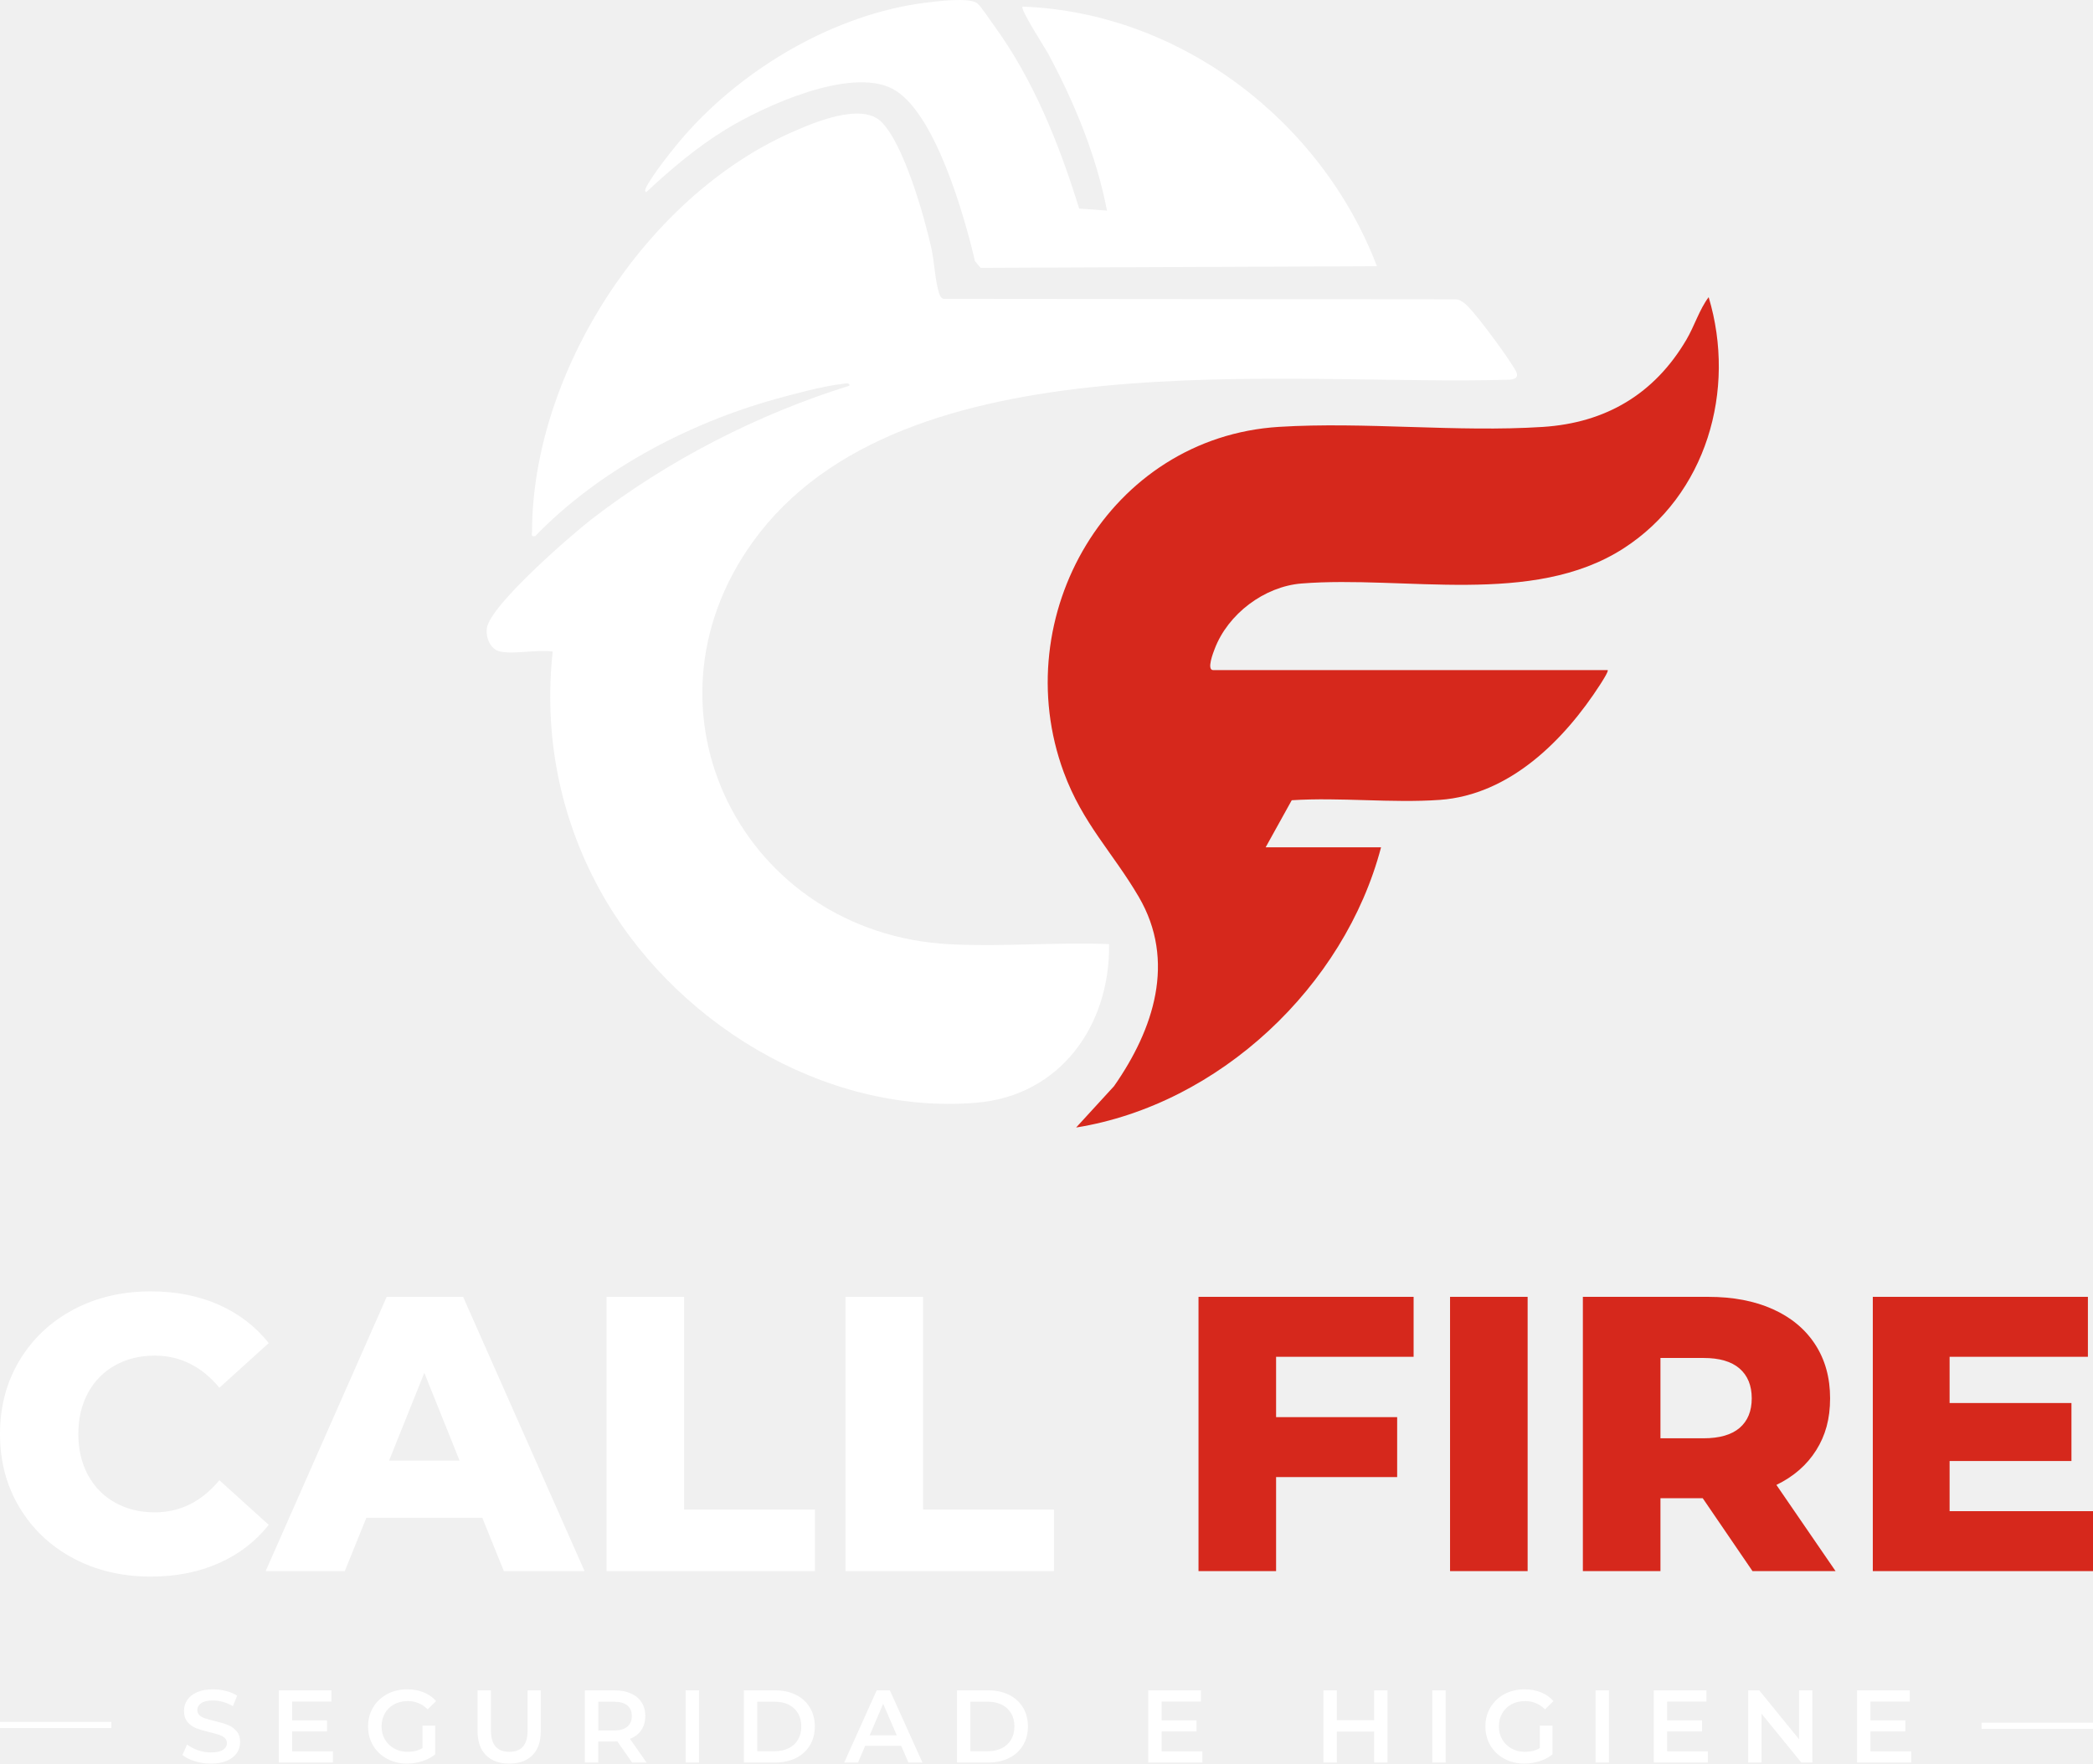
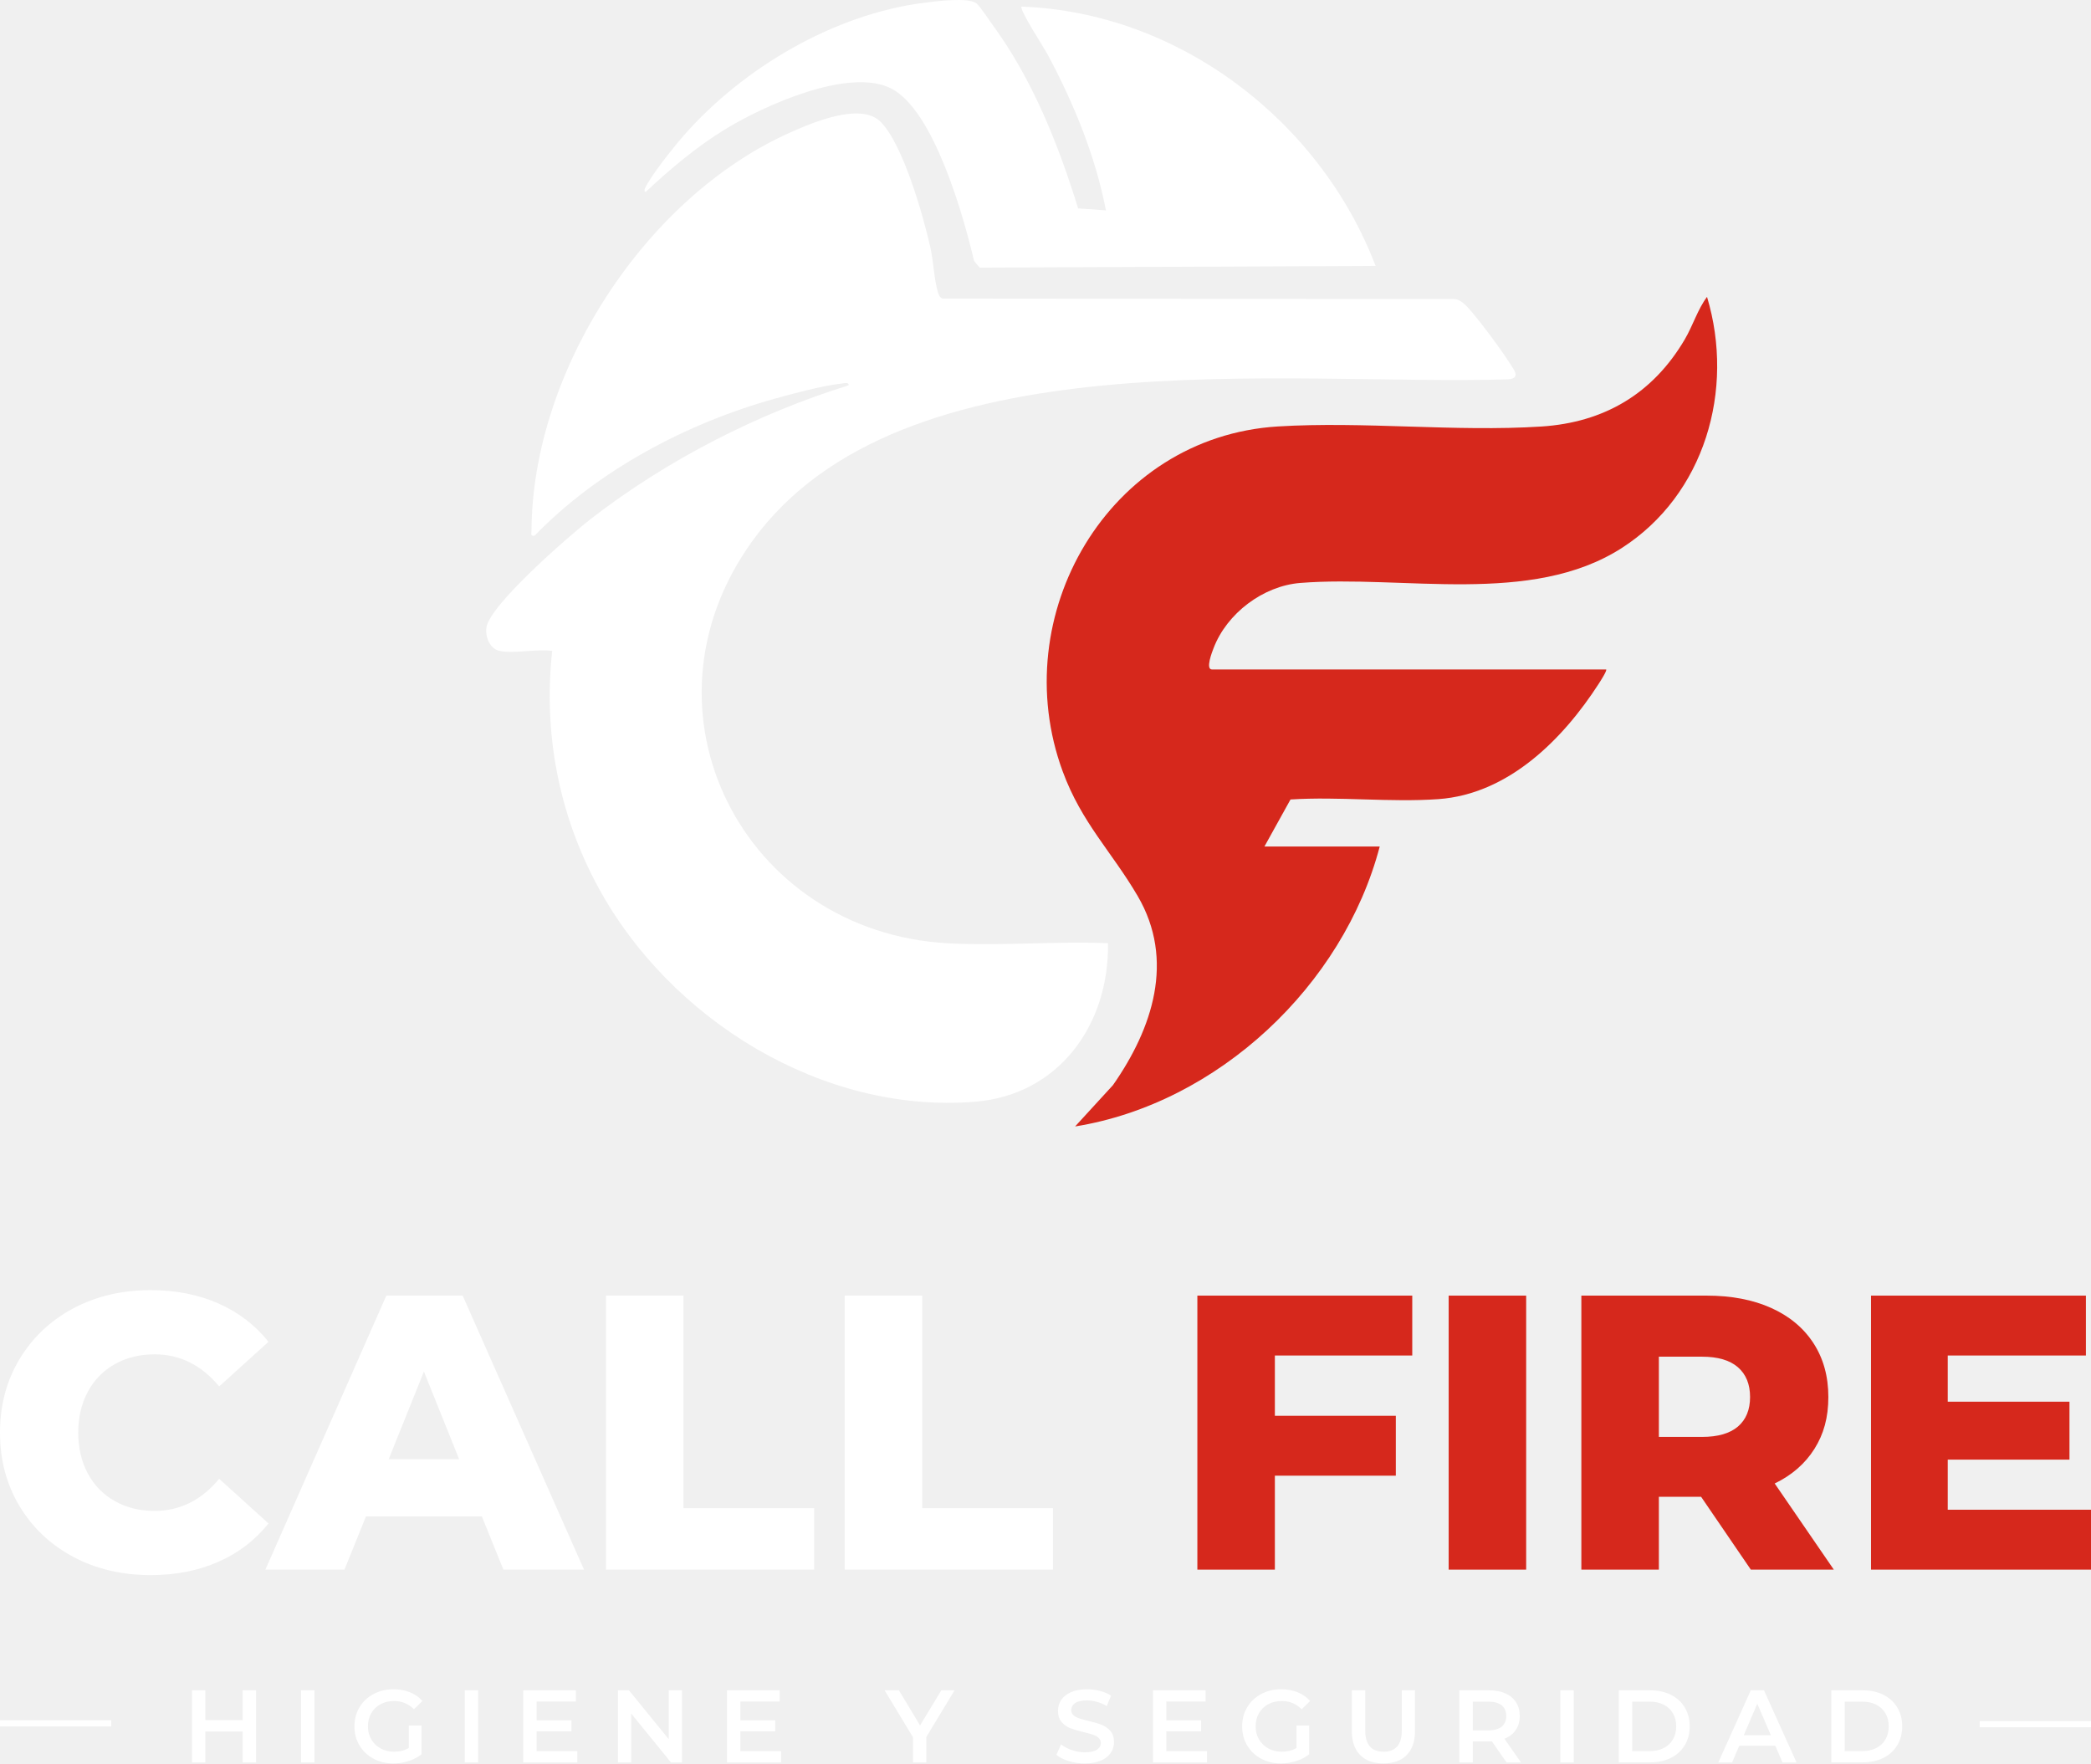
- <svg xmlns="http://www.w3.org/2000/svg" id="Capa_2" data-name="Capa 2" viewBox="0 0 1014.97 855.21">
+ <svg xmlns="http://www.w3.org/2000/svg" id="Capa_2" data-name="Capa 2" viewBox="0 0 1014.97 855.96">
  <defs>
    <style>
      .cls-1 {
        fill: #D6281C;
      }

      .cls-2 {
        stroke: #FFFFFF;
        stroke-miterlimit: 10;
        stroke-width: 3px;
      }

      .cls-2, .cls-3 {
        fill: #FFFFFF;
      }
    </style>
  </defs>
  <g id="Capa_1-2" data-name="Capa 1">
-     <g>
-       <path class="cls-3" d="M242.55,315.96c-4.8-1.04-7.12-6.85-6.43-11.43,1.69-11.11,40.72-44.98,51-52.92,36.61-28.28,80.58-50.88,124.79-64.56.24-1.77-2.26-.99-3.37-.87-9.08.96-23.51,4.85-32.6,7.38-42.46,11.82-85.73,34.69-116.42,66.44-2.16.42-1.53-1.01-1.52-2.51.37-77.31,55.22-161.87,125.58-193.18,10.88-4.84,34.15-14.83,43.86-5.18,10.88,10.81,20.67,45.49,24.13,60.8,1.52,6.73,1.78,15.21,3.57,21.41.41,1.41.83,3.06,2.4,3.59l248.58.22c1.38.07,2.4.79,3.51,1.49,4.29,2.69,19.92,24.33,23.25,29.71,1.96,3.16,5.49,7.17-.67,7.76-107.23,3.42-294.79-21.63-367.07,78.57-59.45,82.42-4.4,189.9,95.2,195.2,25.38,1.35,51.98-1.09,77.48-.05.6,39.28-23.6,73.58-64.47,76.93-74.19,6.08-148.07-39.93-182.86-103.88-19.2-35.29-26.84-74.86-22.46-114.93-7.29-1.08-18.76,1.45-25.48,0Z" />
-       <path class="cls-1" d="M779.62,324.95c.57.5-2.94,5.91-3.58,6.91-17.42,27.04-43.92,53.62-77.86,56.03-23.3,1.65-48.29-1.34-71.77.17l-12.65,22.82h55.96c-17.68,67.4-78.5,124.73-147.87,135.89l18.39-20.07c19.26-27.55,30.18-60.66,12-91.76-12.59-21.52-27.2-35.5-36.41-60.51-27.85-75.68,22.13-162.34,104.39-167.43,41.66-2.57,86.28,2.71,127.93.03,30.61-1.97,54.18-16.02,69.63-42.28,3.95-6.71,6.32-14.7,10.81-20.65,13.58,45.17-1.13,96.09-41.43,121.93-44,28.22-106.05,12.97-155.94,16.92-18.12,1.43-35.76,14.78-42.19,31.75-.56,1.46-4.05,10.25-.74,10.25h191.35Z" />
-       <path class="cls-3" d="M536.82,102.12c-5.1-26.47-15.75-52.31-28.46-75.96-1.59-2.96-13.78-21.73-12.51-22.96,76.41,2.82,144.94,55.36,171.86,125.88l-192.16.82-2.75-3.25c-5.03-21.63-19.52-73.19-40.21-83.7-20.59-10.46-62.09,8.47-80.56,19.77-13.86,8.47-26.74,19.33-38.55,30.39-.74.16-.67-1.02-.48-1.48,2.46-5.88,14.35-20.67,19-25.97C360.78,32.88,404.78,6.95,448.53,1.35c5.53-.71,21.6-2.8,25.42.28,1.75,1.41,6,7.9,7.73,10.26,19.44,26.52,31.99,57.99,41.64,89.26l13.51.98Z" />
-       <path class="cls-3" d="M35.63,755.71c-11.09-5.89-19.79-14.09-26.12-24.6C3.16,720.59,0,708.68,0,695.38s3.16-25.2,9.5-35.72c6.33-10.51,15.04-18.71,26.12-24.61,11.08-5.89,23.59-8.83,37.52-8.83,12.16,0,23.12,2.16,32.87,6.46,9.75,4.31,17.86,10.52,24.32,18.62l-23.94,21.66c-8.62-10.38-19.06-15.58-31.35-15.58-7.22,0-13.65,1.59-19.29,4.75-5.64,3.17-10.01,7.63-13.11,13.4-3.11,5.76-4.66,12.38-4.66,19.85s1.55,14.09,4.66,19.86c3.1,5.76,7.47,10.23,13.11,13.39,5.63,3.17,12.07,4.75,19.29,4.75,12.29,0,22.73-5.19,31.35-15.58l23.94,21.66c-6.46,8.11-14.57,14.32-24.32,18.62-9.75,4.3-20.71,6.46-32.87,6.46-13.93,0-26.44-2.95-37.52-8.83Z" />
-       <path class="cls-3" d="M233.89,736.04h-56.24l-10.45,25.84h-38.38l58.71-133h37.05l58.9,133h-39.14l-10.45-25.84ZM222.87,708.3l-17.1-42.56-17.1,42.56h34.2Z" />
-       <path class="cls-3" d="M294.12,628.88h37.62v103.17h63.46v29.83h-101.08v-133Z" />
-       <path class="cls-3" d="M410.02,628.88h37.62v103.17h63.46v29.83h-101.08v-133Z" />
-       <path class="cls-1" d="M618.82,657.95v29.26h58.71v29.07h-58.71v45.6h-37.62v-133h104.31v29.07h-66.69Z" />
-       <path class="cls-1" d="M703.18,628.88h37.62v133h-37.62v-133Z" />
-       <path class="cls-1" d="M825.73,726.54h-20.52v35.34h-37.62v-133h60.8c12.03,0,22.48,2,31.35,5.99,8.86,3.99,15.7,9.69,20.52,17.1,4.81,7.41,7.22,16.12,7.22,26.12s-2.25,18.02-6.75,25.17c-4.5,7.16-10.93,12.76-19.29,16.82l28.69,41.8h-40.28l-24.13-35.34ZM843.59,663.65c-3.93-3.42-9.75-5.13-17.48-5.13h-20.9v38.95h20.9c7.72,0,13.55-1.68,17.48-5.03,3.92-3.36,5.89-8.14,5.89-14.35s-1.97-11.02-5.89-14.44Z" />
-       <path class="cls-1" d="M1014.97,732.81v29.07h-106.78v-133h104.31v29.07h-67.07v22.42h59.09v28.12h-59.09v24.32h69.54Z" />
-       <path class="cls-3" d="M94.46,854.06c-2.52-.77-4.51-1.78-5.98-3.05l2.25-5.05c1.43,1.13,3.19,2.06,5.28,2.78,2.08.72,4.17,1.07,6.27,1.07,2.6,0,4.54-.42,5.83-1.25,1.28-.83,1.92-1.93,1.92-3.3,0-1-.36-1.83-1.07-2.47-.72-.65-1.62-1.16-2.73-1.53-1.1-.37-2.6-.78-4.5-1.25-2.67-.63-4.83-1.27-6.47-1.9-1.65-.63-3.07-1.62-4.25-2.98-1.18-1.35-1.78-3.17-1.78-5.47,0-1.93.53-3.69,1.58-5.28,1.05-1.58,2.63-2.84,4.75-3.77,2.12-.93,4.71-1.4,7.78-1.4,2.13,0,4.23.27,6.3.8,2.07.53,3.85,1.3,5.35,2.3l-2.05,5.05c-1.53-.9-3.13-1.58-4.8-2.05-1.67-.47-3.28-.7-4.85-.7-2.57,0-4.47.43-5.72,1.3-1.25.87-1.88,2.02-1.88,3.45,0,1,.36,1.82,1.08,2.45.72.63,1.62,1.13,2.72,1.5,1.1.37,2.6.78,4.5,1.25,2.6.6,4.73,1.23,6.4,1.88,1.67.65,3.09,1.64,4.27,2.98s1.78,3.13,1.78,5.4c0,1.93-.53,3.68-1.58,5.25-1.05,1.57-2.64,2.82-4.77,3.75-2.13.93-4.73,1.4-7.8,1.4-2.7,0-5.31-.38-7.82-1.15Z" />
-       <path class="cls-3" d="M161.44,849.26v5.45h-26.25v-35h25.55v5.45h-19.05v9.1h16.9v5.35h-16.9v9.65h19.75Z" />
-       <path class="cls-3" d="M204.89,836.81h6.15v13.95c-1.8,1.43-3.9,2.53-6.3,3.3-2.4.77-4.87,1.15-7.4,1.15-3.57,0-6.78-.78-9.65-2.33s-5.12-3.69-6.75-6.42c-1.63-2.73-2.45-5.82-2.45-9.25s.82-6.52,2.45-9.25c1.63-2.73,3.89-4.88,6.78-6.42,2.88-1.55,6.12-2.33,9.72-2.33,2.93,0,5.6.48,8,1.45,2.4.97,4.42,2.38,6.05,4.25l-4.1,4c-2.67-2.67-5.88-4-9.65-4-2.47,0-4.66.52-6.58,1.55-1.92,1.03-3.42,2.48-4.5,4.35-1.08,1.87-1.62,4-1.62,6.4s.54,4.43,1.62,6.3c1.08,1.87,2.58,3.33,4.5,4.4,1.92,1.07,4.09,1.6,6.52,1.6,2.73,0,5.13-.6,7.2-1.8v-10.9Z" />
-       <path class="cls-3" d="M235.64,851.13c-2.7-2.72-4.05-6.61-4.05-11.67v-19.75h6.5v19.5c0,6.87,2.97,10.3,8.9,10.3s8.85-3.43,8.85-10.3v-19.5h6.4v19.75c0,5.07-1.34,8.96-4.02,11.67-2.68,2.72-6.44,4.08-11.28,4.08s-8.6-1.36-11.3-4.08Z" />
-       <path class="cls-3" d="M306.53,854.71l-7.15-10.25c-.3.03-.75.05-1.35.05h-7.9v10.2h-6.5v-35h14.4c3.03,0,5.67.5,7.92,1.5s3.98,2.43,5.18,4.3c1.2,1.87,1.8,4.08,1.8,6.65s-.64,4.9-1.92,6.8c-1.28,1.9-3.12,3.32-5.53,4.25l8.05,11.5h-7ZM304.19,827.01c-1.47-1.2-3.62-1.8-6.45-1.8h-7.6v13.95h7.6c2.83,0,4.98-.61,6.45-1.83,1.47-1.22,2.2-2.94,2.2-5.17s-.73-3.95-2.2-5.15Z" />
-       <path class="cls-3" d="M332.48,819.71h6.5v35h-6.5v-35Z" />
-       <path class="cls-3" d="M360.73,819.71h15.3c3.73,0,7.05.72,9.95,2.17s5.15,3.5,6.75,6.15c1.6,2.65,2.4,5.71,2.4,9.17s-.8,6.53-2.4,9.17c-1.6,2.65-3.85,4.7-6.75,6.15s-6.22,2.17-9.95,2.17h-15.3v-35ZM375.73,849.21c2.57,0,4.83-.49,6.78-1.47,1.95-.98,3.45-2.38,4.5-4.2,1.05-1.82,1.57-3.92,1.57-6.33s-.52-4.51-1.57-6.33c-1.05-1.82-2.55-3.22-4.5-4.2-1.95-.98-4.21-1.47-6.78-1.47h-8.5v24h8.5Z" />
-       <path class="cls-3" d="M437.03,846.61h-17.5l-3.45,8.1h-6.7l15.75-35h6.4l15.8,35h-6.8l-3.5-8.1ZM434.88,841.51l-6.6-15.3-6.55,15.3h13.15Z" />
-       <path class="cls-3" d="M464.08,819.71h15.3c3.73,0,7.05.72,9.95,2.17,2.9,1.45,5.15,3.5,6.75,6.15,1.6,2.65,2.4,5.71,2.4,9.17s-.8,6.53-2.4,9.17c-1.6,2.65-3.85,4.7-6.75,6.15-2.9,1.45-6.22,2.17-9.95,2.17h-15.3v-35ZM479.08,849.21c2.57,0,4.83-.49,6.77-1.47,1.95-.98,3.45-2.38,4.5-4.2,1.05-1.82,1.58-3.92,1.58-6.33s-.52-4.51-1.58-6.33c-1.05-1.82-2.55-3.22-4.5-4.2-1.95-.98-4.21-1.47-6.77-1.47h-8.5v24h8.5Z" />
-       <path class="cls-3" d="M583.08,849.26v5.45h-26.25v-35h25.55v5.45h-19.05v9.1h16.9v5.35h-16.9v9.65h19.75Z" />
-       <path class="cls-3" d="M672.87,819.71v35h-6.5v-15h-18.1v15h-6.5v-35h6.5v14.45h18.1v-14.45h6.5Z" />
-       <path class="cls-3" d="M694.57,819.71h6.5v35h-6.5v-35Z" />
-       <path class="cls-3" d="M746.72,836.81h6.15v13.95c-1.8,1.43-3.9,2.53-6.3,3.3-2.4.77-4.87,1.15-7.4,1.15-3.57,0-6.78-.78-9.65-2.33-2.87-1.55-5.12-3.69-6.75-6.42-1.63-2.73-2.45-5.82-2.45-9.25s.82-6.52,2.45-9.25c1.63-2.73,3.89-4.88,6.77-6.42,2.88-1.55,6.12-2.33,9.73-2.33,2.93,0,5.6.48,8,1.45,2.4.97,4.42,2.38,6.05,4.25l-4.1,4c-2.67-2.67-5.88-4-9.65-4-2.47,0-4.66.52-6.58,1.55-1.92,1.03-3.42,2.48-4.5,4.35-1.08,1.87-1.62,4-1.62,6.4s.54,4.43,1.62,6.3c1.08,1.87,2.58,3.33,4.5,4.4,1.92,1.07,4.09,1.6,6.53,1.6,2.73,0,5.13-.6,7.2-1.8v-10.9Z" />
-       <path class="cls-3" d="M773.72,819.71h6.5v35h-6.5v-35Z" />
-       <path class="cls-3" d="M828.22,849.26v5.45h-26.25v-35h25.55v5.45h-19.05v9.1h16.9v5.35h-16.9v9.65h19.75Z" />
-       <path class="cls-3" d="M878.87,819.71v35h-5.35l-19.3-23.7v23.7h-6.45v-35h5.35l19.3,23.7v-23.7h6.45Z" />
-       <path class="cls-3" d="M926.82,849.26v5.45h-26.25v-35h25.55v5.45h-19.05v9.1h16.9v5.35h-16.9v9.65h19.75Z" />
-       <line class="cls-2" x1="54" y1="836.49" y2="836.49" />
-       <line class="cls-2" x1="1014.96" y1="836.88" x2="960.96" y2="836.88" />
-     </g>
+     <path class="cls-3" d="M242.55,315.96c-4.8-1.04-7.12-6.85-6.43-11.43,1.69-11.11,40.72-44.98,51-52.92,36.61-28.28,80.58-50.88,124.79-64.56.24-1.77-2.26-.99-3.37-.87-9.08.96-23.51,4.85-32.6,7.38-42.46,11.82-85.73,34.69-116.42,66.44-2.16.42-1.53-1.01-1.52-2.51.37-77.31,55.22-161.87,125.58-193.18,10.88-4.84,34.15-14.83,43.86-5.18,10.88,10.81,20.67,45.49,24.13,60.8,1.52,6.73,1.78,15.21,3.57,21.41.41,1.41.83,3.06,2.4,3.59l248.58.22c1.38.07,2.4.79,3.51,1.49,4.29,2.69,19.92,24.33,23.25,29.71,1.96,3.16,5.49,7.17-.67,7.76-107.23,3.42-294.79-21.63-367.07,78.57-59.45,82.42-4.4,189.9,95.2,195.2,25.38,1.35,51.98-1.09,77.48-.05.6,39.28-23.6,73.58-64.47,76.93-74.19,6.08-148.07-39.93-182.86-103.88-19.2-35.29-26.84-74.86-22.46-114.93-7.29-1.08-18.76,1.45-25.48,0Z" />
+     <path class="cls-1" d="M779.62,324.95c.57.5-2.94,5.91-3.58,6.91-17.42,27.04-43.92,53.62-77.86,56.03-23.3,1.65-48.29-1.34-71.77.17l-12.65,22.82h55.96c-17.68,67.4-78.5,124.73-147.87,135.89l18.39-20.07c19.26-27.55,30.18-60.66,12-91.76-12.59-21.52-27.2-35.5-36.41-60.51-27.85-75.68,22.13-162.34,104.39-167.43,41.66-2.57,86.28,2.71,127.93.03,30.61-1.97,54.18-16.02,69.63-42.28,3.95-6.71,6.32-14.7,10.81-20.65,13.58,45.17-1.13,96.09-41.43,121.93-44,28.22-106.05,12.97-155.94,16.92-18.12,1.43-35.76,14.78-42.19,31.75-.56,1.46-4.05,10.25-.74,10.25h191.35Z" />
+     <path class="cls-3" d="M536.82,102.12c-5.1-26.47-15.75-52.31-28.46-75.96-1.59-2.96-13.78-21.73-12.51-22.96,76.41,2.82,144.94,55.36,171.86,125.88l-192.16.82-2.75-3.25c-5.03-21.63-19.52-73.19-40.21-83.7-20.59-10.46-62.09,8.47-80.56,19.77-13.86,8.47-26.74,19.33-38.55,30.39-.74.16-.67-1.02-.48-1.48,2.46-5.88,14.35-20.67,19-25.97C360.78,32.88,404.78,6.95,448.53,1.35c5.53-.71,21.6-2.8,25.42.28,1.75,1.41,6,7.9,7.73,10.26,19.44,26.52,31.99,57.99,41.64,89.26l13.51.98Z" />
+     <path class="cls-3" d="M35.63,755.71c-11.09-5.89-19.79-14.09-26.12-24.6C3.16,720.59,0,708.68,0,695.38s3.16-25.2,9.5-35.72c6.33-10.51,15.04-18.71,26.12-24.61,11.08-5.89,23.59-8.83,37.52-8.83,12.16,0,23.12,2.16,32.87,6.46,9.75,4.31,17.86,10.52,24.32,18.62l-23.94,21.66c-8.62-10.38-19.06-15.58-31.35-15.58-7.22,0-13.65,1.59-19.29,4.75-5.64,3.17-10.01,7.63-13.11,13.4-3.11,5.76-4.66,12.38-4.66,19.85s1.55,14.09,4.66,19.86c3.1,5.76,7.47,10.23,13.11,13.39,5.63,3.17,12.07,4.75,19.29,4.75,12.29,0,22.73-5.19,31.35-15.58l23.94,21.66c-6.46,8.11-14.57,14.32-24.32,18.62-9.75,4.3-20.71,6.46-32.87,6.46-13.93,0-26.44-2.95-37.52-8.83Z" />
+     <path class="cls-3" d="M233.89,736.04h-56.24l-10.45,25.84h-38.38l58.71-133h37.05l58.9,133h-39.14l-10.45-25.84ZM222.87,708.3l-17.1-42.56-17.1,42.56h34.2Z" />
+     <path class="cls-3" d="M294.12,628.88h37.62v103.17h63.46v29.83h-101.08v-133Z" />
+     <path class="cls-3" d="M410.02,628.88h37.62v103.17h63.46v29.83h-101.08v-133Z" />
+     <path class="cls-1" d="M618.82,657.95v29.26h58.71v29.07h-58.71v45.6h-37.62v-133h104.31v29.07h-66.69Z" />
+     <path class="cls-1" d="M703.18,628.88h37.62v133h-37.62v-133Z" />
+     <path class="cls-1" d="M825.73,726.54h-20.52v35.34h-37.62v-133h60.8c12.03,0,22.48,2,31.35,5.99,8.86,3.99,15.7,9.69,20.52,17.1,4.81,7.41,7.22,16.12,7.22,26.12s-2.25,18.02-6.75,25.17c-4.5,7.16-10.93,12.76-19.29,16.82l28.69,41.8h-40.28l-24.13-35.34ZM843.59,663.65c-3.93-3.42-9.75-5.13-17.48-5.13h-20.9v38.95h20.9c7.72,0,13.55-1.68,17.48-5.03,3.92-3.36,5.89-8.14,5.89-14.35s-1.97-11.02-5.89-14.44Z" />
+     <path class="cls-1" d="M1014.97,732.81v29.07h-106.78v-133h104.31v29.07h-67.07v22.42h59.09v28.12h-59.09v24.32h69.54Z" />
+     <line class="cls-2" x1="54" y1="836.49" y2="836.49" />
+     <line class="cls-2" x1="1014.96" y1="836.88" x2="960.96" y2="836.88" />
+     <path class="cls-3" d="M124.29,820.46v35h-6.5v-15h-18.1v15h-6.5v-35h6.5v14.45h18.1v-14.45h6.5Z" />
+     <path class="cls-3" d="M146.14,820.46h6.5v35h-6.5v-35Z" />
+     <path class="cls-3" d="M198.44,837.56h6.15v13.95c-1.8,1.43-3.9,2.53-6.3,3.3-2.4.77-4.87,1.15-7.4,1.15-3.57,0-6.78-.78-9.65-2.33-2.87-1.55-5.12-3.69-6.75-6.42-1.63-2.73-2.45-5.82-2.45-9.25s.82-6.52,2.45-9.25c1.63-2.73,3.89-4.88,6.77-6.42,2.88-1.55,6.12-2.33,9.73-2.33,2.93,0,5.6.48,8,1.45,2.4.97,4.42,2.38,6.05,4.25l-4.1,4c-2.67-2.67-5.88-4-9.65-4-2.47,0-4.66.52-6.58,1.55-1.92,1.03-3.42,2.48-4.5,4.35-1.08,1.87-1.62,4-1.62,6.4s.54,4.43,1.62,6.3c1.08,1.87,2.58,3.33,4.5,4.4,1.92,1.07,4.09,1.6,6.53,1.6,2.73,0,5.13-.6,7.2-1.8v-10.9Z" />
+     <path class="cls-3" d="M225.59,820.46h6.5v35h-6.5v-35Z" />
+     <path class="cls-3" d="M280.24,850.01v5.45h-26.25v-35h25.55v5.45h-19.05v9.1h16.9v5.35h-16.9v9.65h19.75Z" />
+     <path class="cls-3" d="M331.04,820.46v35h-5.35l-19.3-23.7v23.7h-6.45v-35h5.35l19.3,23.7v-23.7h6.45Z" />
+     <path class="cls-3" d="M379.14,850.01v5.45h-26.25v-35h25.55v5.45h-19.05v9.1h16.9v5.35h-16.9v9.65h19.75Z" />
+     <path class="cls-3" d="M449.64,843.11v12.35h-6.5v-12.25l-13.75-22.75h6.95l10.25,17.05,10.35-17.05h6.4l-13.7,22.65Z" />
+     <path class="cls-3" d="M518.76,854.81c-2.52-.77-4.51-1.78-5.97-3.05l2.25-5.05c1.43,1.13,3.19,2.06,5.28,2.78,2.08.72,4.17,1.07,6.27,1.07,2.6,0,4.54-.42,5.83-1.25,1.28-.83,1.92-1.93,1.92-3.3,0-1-.36-1.83-1.08-2.47-.72-.65-1.62-1.16-2.72-1.53-1.1-.37-2.6-.78-4.5-1.25-2.67-.63-4.83-1.27-6.47-1.9-1.65-.63-3.07-1.62-4.25-2.98-1.18-1.35-1.78-3.17-1.78-5.47,0-1.93.53-3.69,1.58-5.28,1.05-1.58,2.63-2.84,4.75-3.77,2.12-.93,4.71-1.4,7.77-1.4,2.13,0,4.23.27,6.3.8,2.07.53,3.85,1.3,5.35,2.3l-2.05,5.05c-1.53-.9-3.13-1.58-4.8-2.05-1.67-.47-3.28-.7-4.85-.7-2.57,0-4.47.43-5.72,1.3-1.25.87-1.88,2.02-1.88,3.45,0,1,.36,1.82,1.08,2.45.72.63,1.62,1.13,2.72,1.5,1.1.37,2.6.78,4.5,1.25,2.6.6,4.73,1.23,6.4,1.88,1.67.65,3.09,1.64,4.27,2.98,1.18,1.33,1.78,3.13,1.78,5.4,0,1.93-.53,3.68-1.58,5.25-1.05,1.57-2.64,2.82-4.78,3.75-2.13.93-4.73,1.4-7.8,1.4-2.7,0-5.31-.38-7.83-1.15Z" />
+     <path class="cls-3" d="M585.88,850.01v5.45h-26.25v-35h25.55v5.45h-19.05v9.1h16.9v5.35h-16.9v9.65h19.75Z" />
+     <path class="cls-3" d="M629.33,837.56h6.15v13.95c-1.8,1.43-3.9,2.53-6.3,3.3-2.4.77-4.87,1.15-7.4,1.15-3.57,0-6.78-.78-9.65-2.33-2.87-1.55-5.12-3.69-6.75-6.42-1.63-2.73-2.45-5.82-2.45-9.25s.82-6.52,2.45-9.25c1.63-2.73,3.89-4.88,6.77-6.42,2.88-1.55,6.12-2.33,9.73-2.33,2.93,0,5.6.48,8,1.45,2.4.97,4.42,2.38,6.05,4.25l-4.1,4c-2.67-2.67-5.88-4-9.65-4-2.47,0-4.66.52-6.58,1.55-1.92,1.03-3.42,2.48-4.5,4.35-1.08,1.87-1.62,4-1.62,6.4s.54,4.43,1.62,6.3c1.08,1.87,2.58,3.33,4.5,4.4,1.92,1.07,4.09,1.6,6.53,1.6,2.73,0,5.13-.6,7.2-1.8v-10.9Z" />
+     <path class="cls-3" d="M660.23,851.88c-2.7-2.72-4.05-6.61-4.05-11.67v-19.75h6.5v19.5c0,6.87,2.97,10.3,8.9,10.3s8.85-3.43,8.85-10.3v-19.5h6.4v19.75c0,5.07-1.34,8.96-4.02,11.67-2.68,2.72-6.44,4.08-11.28,4.08s-8.6-1.36-11.3-4.08Z" />
+     <path class="cls-3" d="M731.28,855.46l-7.15-10.25c-.3.03-.75.05-1.35.05h-7.9v10.2h-6.5v-35h14.4c3.03,0,5.68.5,7.93,1.5s3.97,2.43,5.17,4.3c1.2,1.87,1.8,4.08,1.8,6.65s-.64,4.9-1.92,6.8c-1.28,1.9-3.12,3.32-5.53,4.25l8.05,11.5h-7ZM728.93,827.76c-1.47-1.2-3.62-1.8-6.45-1.8h-7.6v13.95h7.6c2.83,0,4.98-.61,6.45-1.83s2.2-2.94,2.2-5.17-.73-3.95-2.2-5.15Z" />
+     <path class="cls-3" d="M757.38,820.46h6.5v35h-6.5v-35Z" />
+     <path class="cls-3" d="M785.78,820.46h15.3c3.73,0,7.05.72,9.95,2.17,2.9,1.45,5.15,3.5,6.75,6.15,1.6,2.65,2.4,5.71,2.4,9.17s-.8,6.53-2.4,9.17c-1.6,2.65-3.85,4.7-6.75,6.15-2.9,1.45-6.22,2.17-9.95,2.17h-15.3v-35ZM800.78,849.96c2.57,0,4.83-.49,6.77-1.47,1.95-.98,3.45-2.38,4.5-4.2,1.05-1.82,1.58-3.92,1.58-6.33s-.52-4.51-1.58-6.33c-1.05-1.82-2.55-3.22-4.5-4.2-1.95-.98-4.21-1.47-6.77-1.47h-8.5v24h8.5Z" />
+     <path class="cls-3" d="M861.73,847.36h-17.5l-3.45,8.1h-6.7l15.75-35h6.4l15.8,35h-6.8l-3.5-8.1ZM859.58,842.26l-6.6-15.3-6.55,15.3h13.15Z" />
+     <path class="cls-3" d="M888.93,820.46h15.3c3.73,0,7.05.72,9.95,2.17,2.9,1.45,5.15,3.5,6.75,6.15,1.6,2.65,2.4,5.71,2.4,9.17s-.8,6.53-2.4,9.17c-1.6,2.65-3.85,4.7-6.75,6.15-2.9,1.45-6.22,2.17-9.95,2.17h-15.3v-35ZM903.93,849.96c2.57,0,4.83-.49,6.77-1.47,1.95-.98,3.45-2.38,4.5-4.2,1.05-1.82,1.58-3.92,1.58-6.33s-.52-4.51-1.58-6.33c-1.05-1.82-2.55-3.22-4.5-4.2-1.95-.98-4.21-1.47-6.77-1.47h-8.5v24h8.5Z" />
  </g>
</svg>
